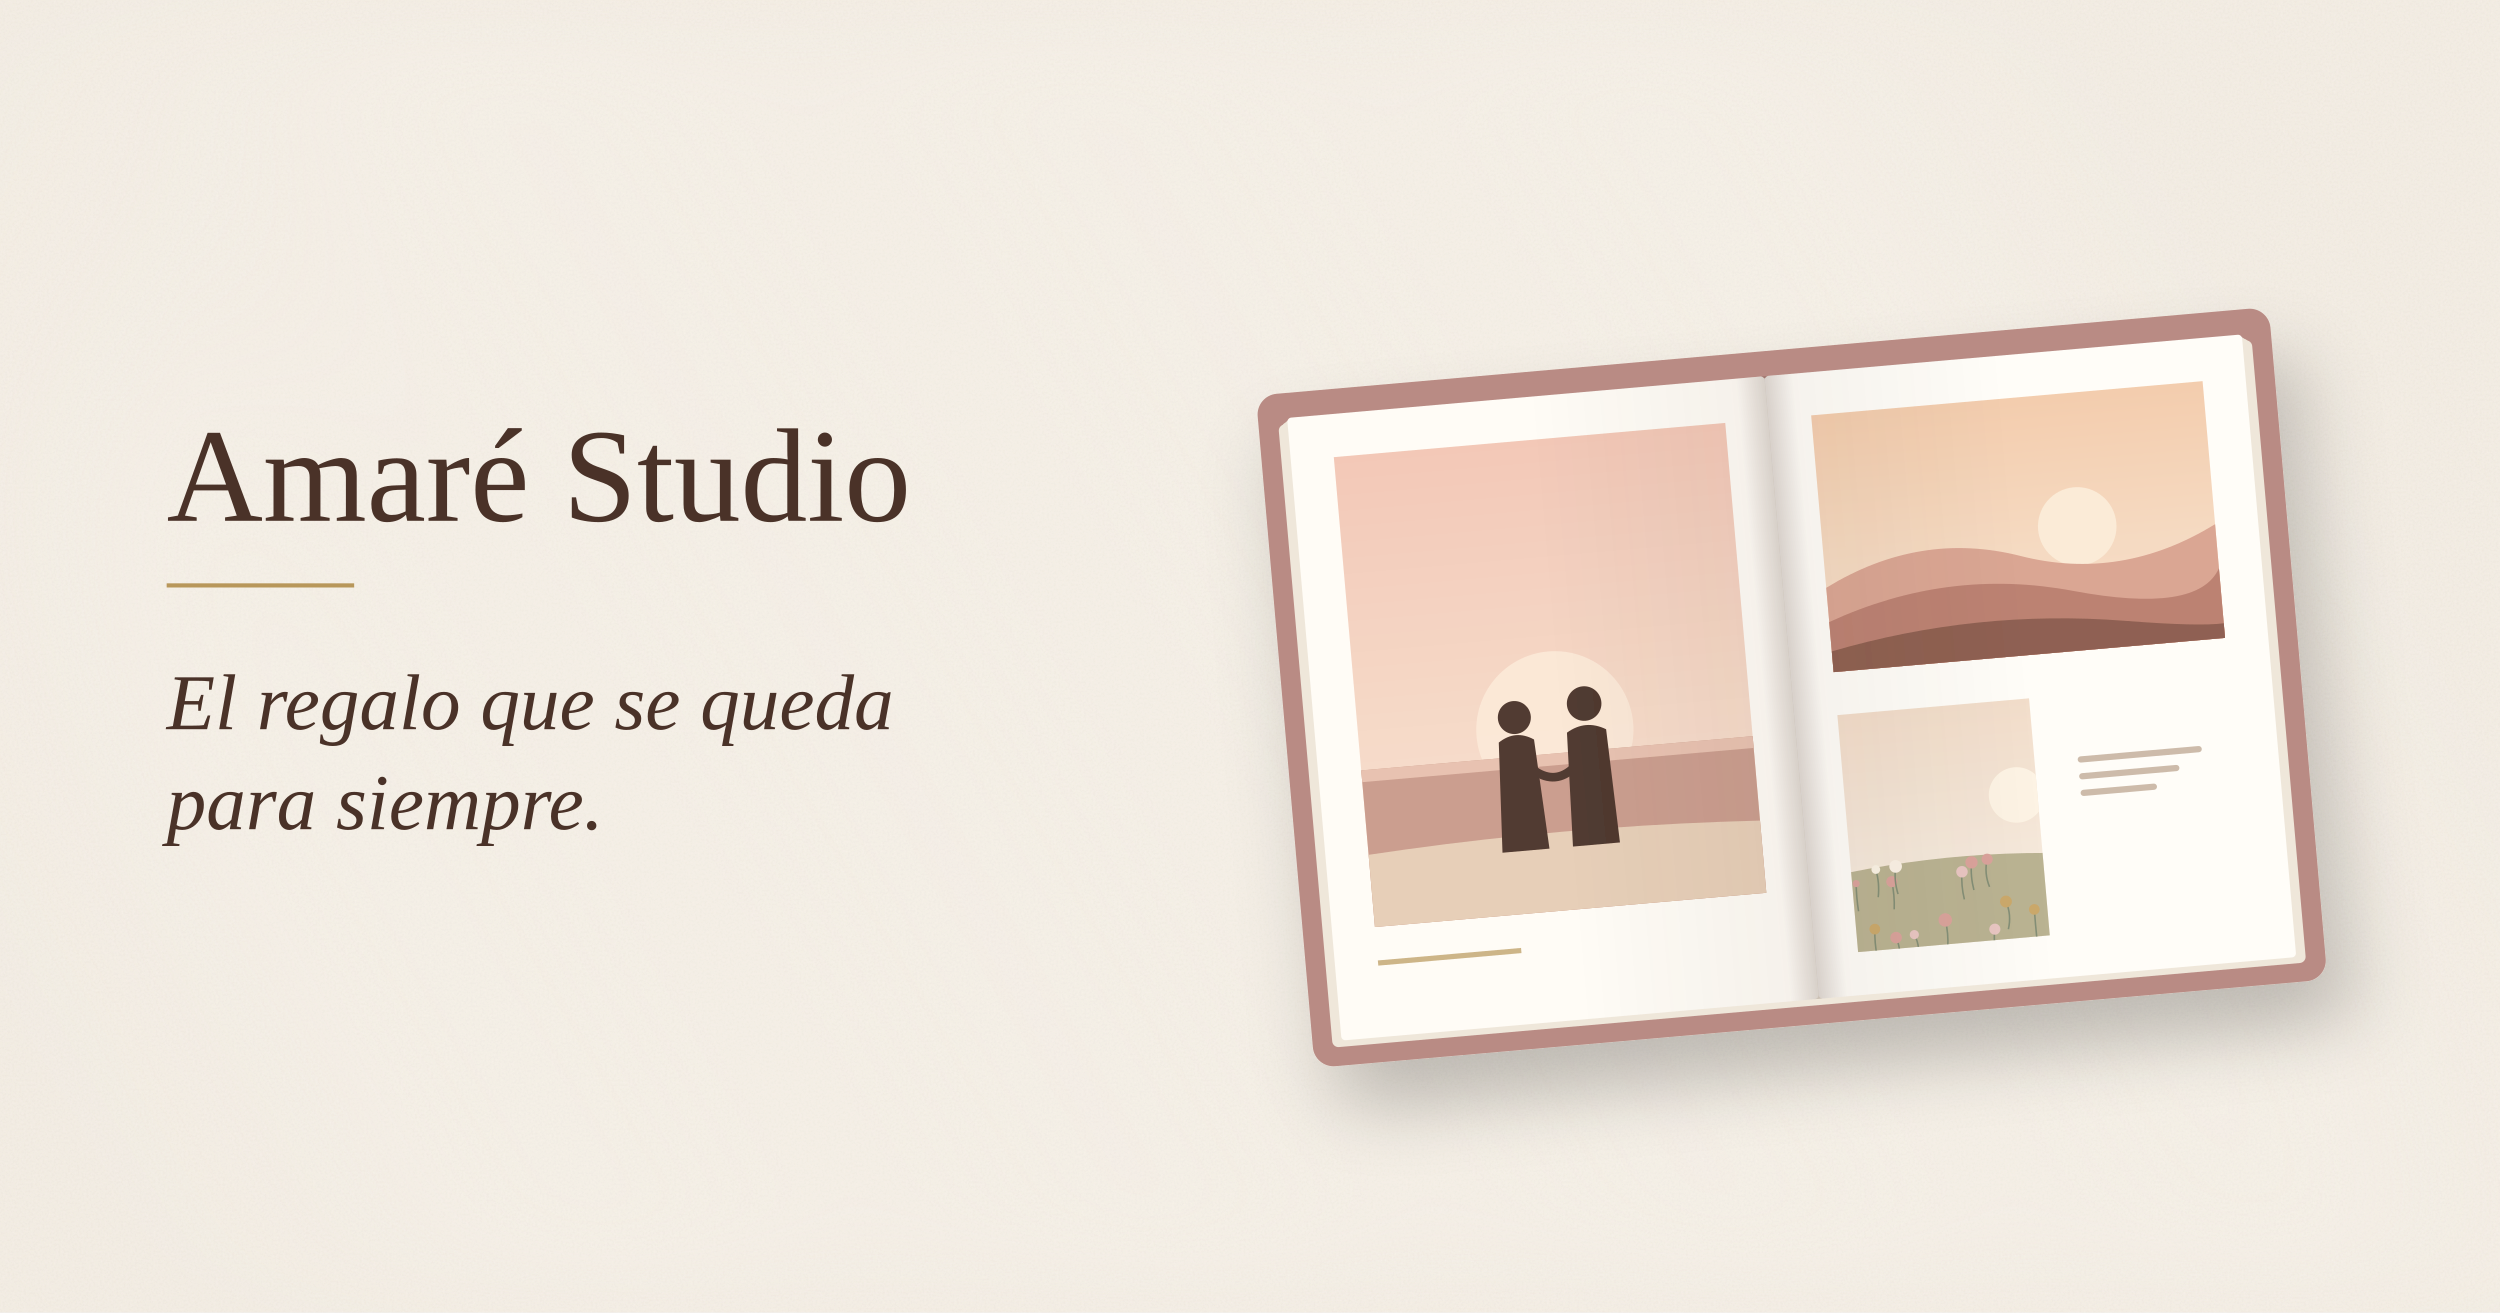
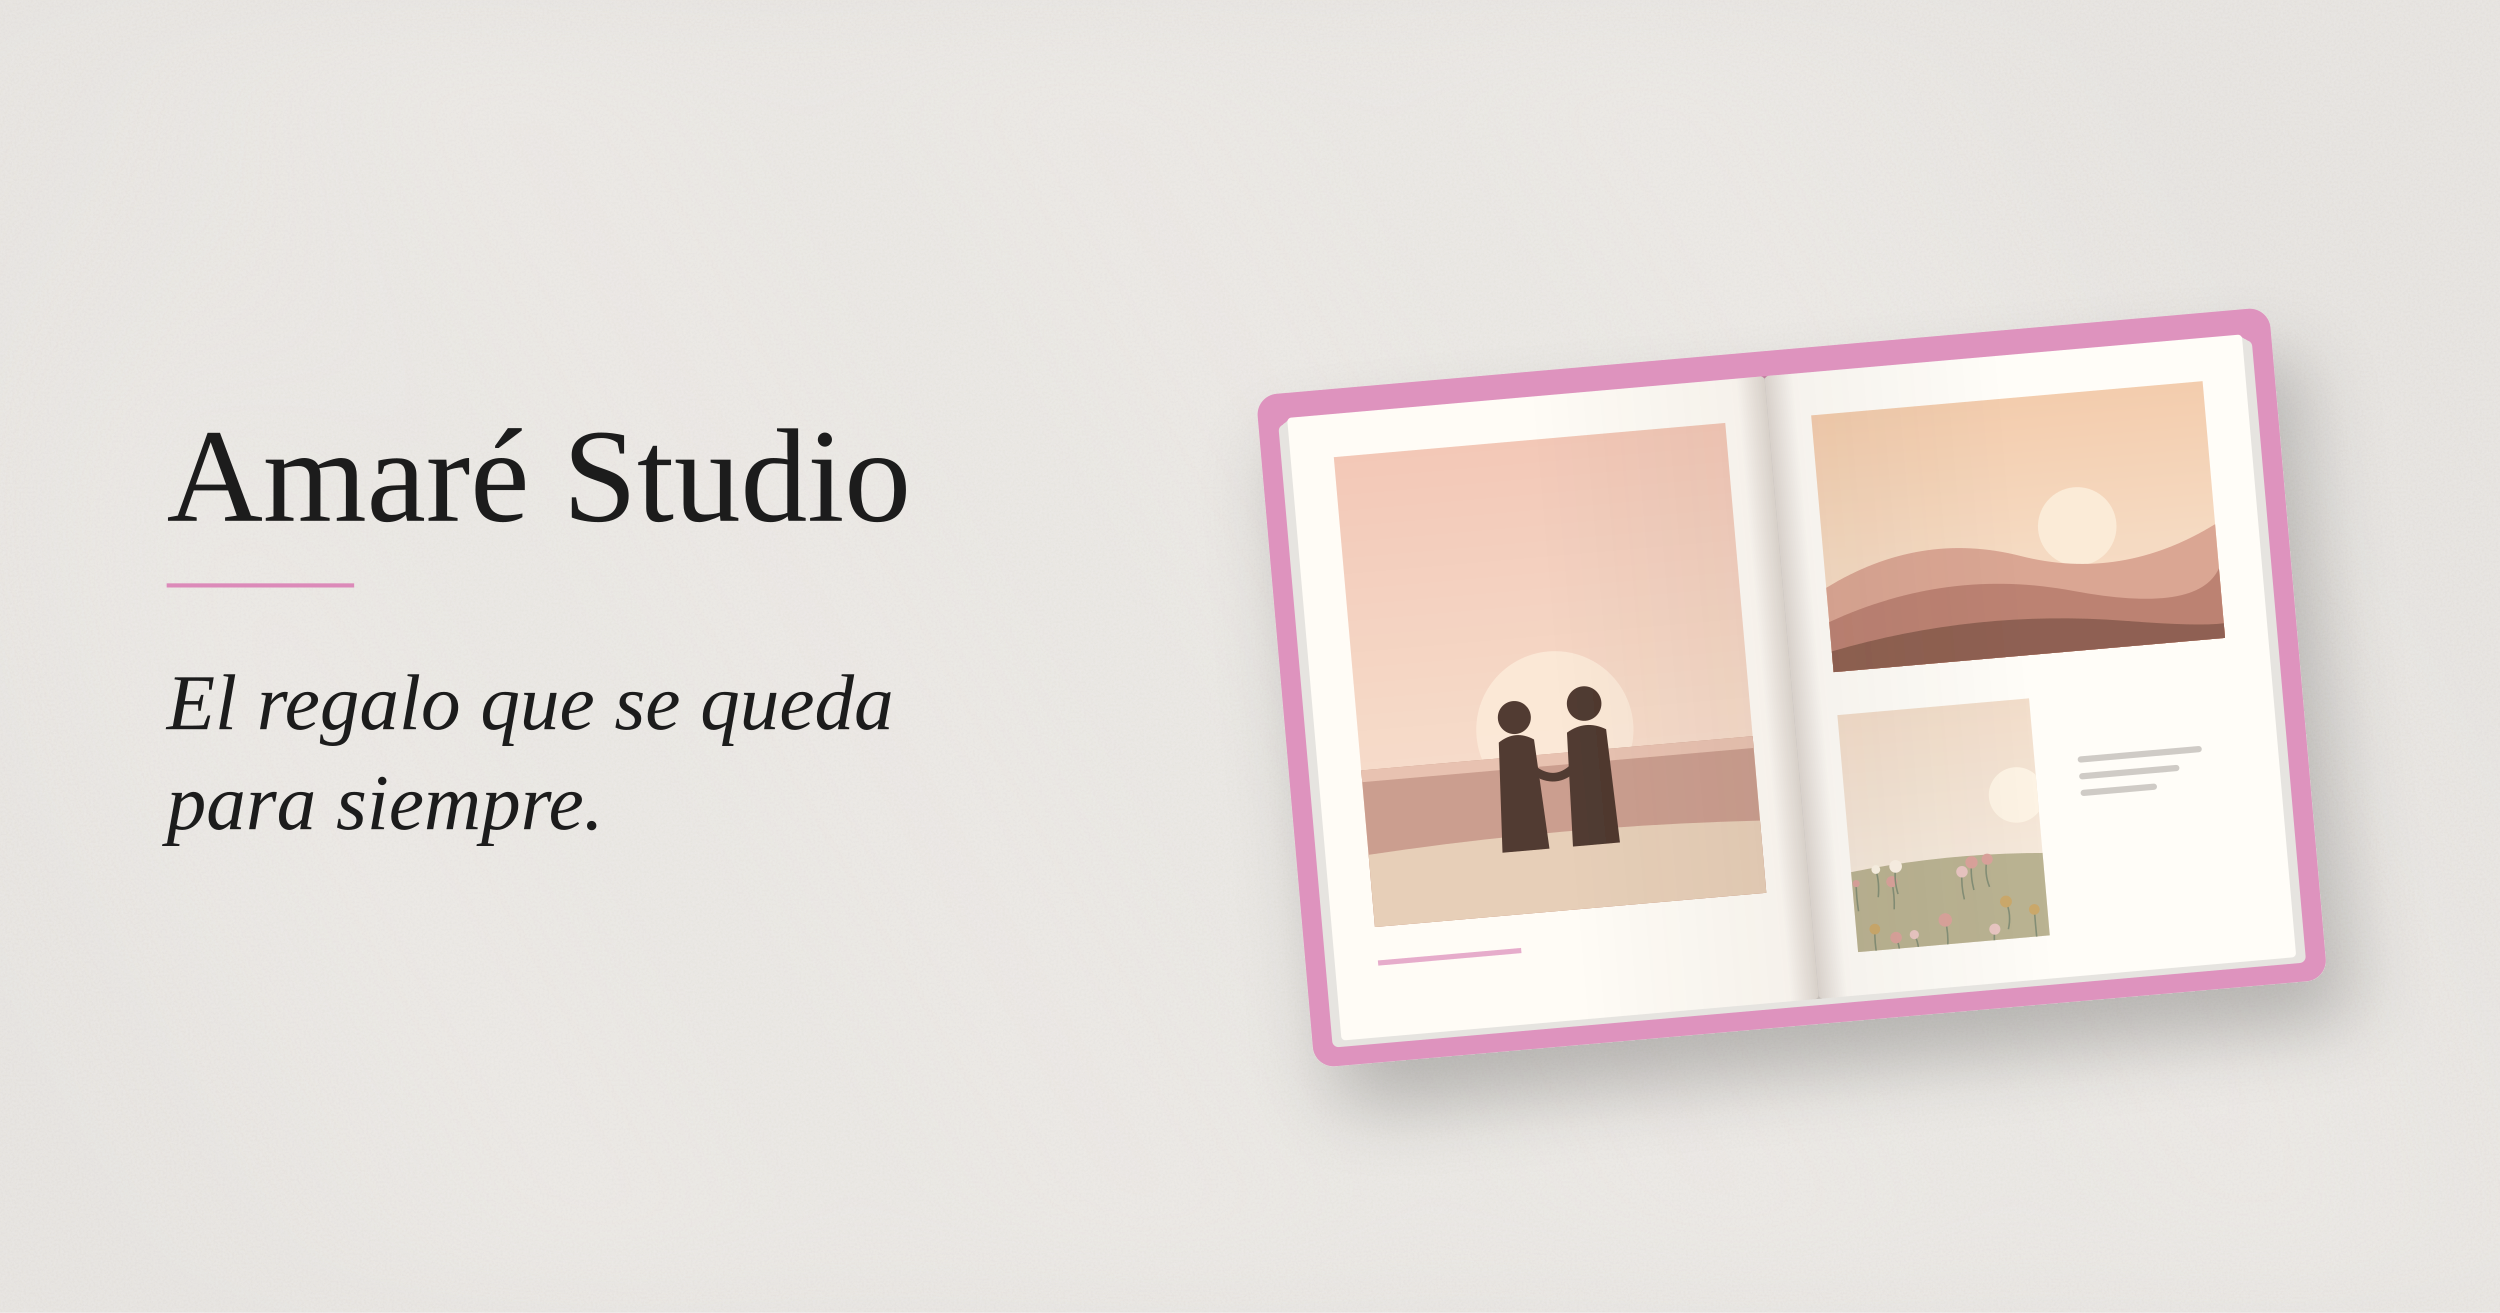
<svg xmlns="http://www.w3.org/2000/svg" viewBox="0 0 1200 630" width="1200" height="630" role="img">
  <defs>
    <filter id="oggrain" x="0" y="0" width="100%" height="100%">
      <feTurbulence type="fractalNoise" baseFrequency=".9" numOctaves="2" seed="7" result="n" />
      <feColorMatrix type="matrix" values="0 0 0 0 .29  0 0 0 0 .2  0 0 0 0 .16  0 0 0 .07 0" />
      <feComposite in2="SourceGraphic" operator="in" />
    </filter>
    <filter id="ogshadow" x="-20%" y="-20%" width="140%" height="150%">
      <feGaussianBlur in="SourceAlpha" stdDeviation="18" />
      <feOffset dx="10" dy="22" />
      <feComponentTransfer>
        <feFuncA type="linear" slope=".22" />
      </feComponentTransfer>
      <feMerge>
        <feMergeNode />
        <feMergeNode in="SourceGraphic" />
      </feMerge>
    </filter>
    <filter id="ogsoft" x="-50%" y="-50%" width="200%" height="200%">
      <feGaussianBlur stdDeviation="70" />
    </filter>
    <linearGradient id="ogspine" x1="0" y1="0" x2="1" y2="0">
      <stop offset="0" stop-color="#000" stop-opacity="0" />
      <stop offset=".44" stop-color="#4A3228" stop-opacity=".05" />
      <stop offset=".5" stop-color="#4A3228" stop-opacity=".22" />
      <stop offset=".56" stop-color="#4A3228" stop-opacity=".05" />
      <stop offset="1" stop-color="#000" stop-opacity="0" />
    </linearGradient>
  </defs>
-   <rect width="1200" height="630" fill="#F5EFE6" />
-   <rect width="1200" height="630" fill="#F5EFE6" filter="url(#oggrain)" />
+   <rect width="1200" height="630" fill="#E9E7E4" />
+   <rect width="1200" height="630" fill="#E9E7E4" filter="url(#oggrain)" />
  <g opacity=".26" filter="url(#ogsoft)" transform="rotate(-30 600.0 315.0)">
    <rect x="120" y="-252" width="132" height="1197" fill="#FFFDF8" />
    <rect x="360" y="-252" width="132" height="1197" fill="#FFFDF8" />
    <rect x="600" y="-252" width="132" height="1197" fill="#FFFDF8" />
    <rect x="840" y="-252" width="132" height="1197" fill="#FFFDF8" />
  </g>
  <g transform="translate(860 330) rotate(-5)" filter="url(#ogshadow)">
-     <rect x="-244" y="-162.0" width="488" height="324" rx="10" fill="#B98B84" />
-     <rect x="-234.5" y="-147.0" width="469" height="300" rx="3" fill="#EFE7DA" />
-     <rect x="-233.0" y="-148.0" width="466" height="300" rx="3" fill="#EFE7DA" />
-     <rect x="-231.5" y="-149.0" width="463" height="300" rx="3" fill="#EFE7DA" />
+     <rect x="-244" y="-162.0" width="488" height="324" rx="10" fill="#DE93BE" />
+     <rect x="-234.5" y="-147.0" width="469" height="300" rx="3" fill="#E6E4E0" />
+     <rect x="-233.0" y="-148.0" width="466" height="300" rx="3" fill="#E6E4E0" />
+     <rect x="-231.5" y="-149.0" width="463" height="300" rx="3" fill="#E6E4E0" />
    <rect x="-230" y="-150.0" width="230" height="300" rx="2" fill="#FFFCF6" />
    <rect x="0" y="-150.0" width="230" height="300" rx="2" fill="#FFFDF8" />
    <svg x="-209.3" y="-129.3" width="188.6" height="226.4" viewBox="0 0 160 120" preserveAspectRatio="xMidYMid slice">
      <g>
        <defs>
          <linearGradient id="ogas" x1="0" y1="0" x2="0" y2="1">
            <stop offset="0" stop-color="#F2C6B4" />
            <stop offset="1" stop-color="#F8E4D2" />
          </linearGradient>
        </defs>
        <rect width="160" height="120" fill="url(#ogas)" />
        <circle cx="80" cy="74" r="20" fill="#FCE9D6" opacity=".9" />
        <rect y="80" width="160" height="40" fill="#C99A8A" />
        <rect y="80" width="160" height="3" fill="#E7C0AE" />
        <path d="M0 104 Q80 96 160 104 V120 H0Z" fill="#E6CDB5" />
        <g fill="#4A3228">
          <circle cx="70" cy="70" r="4.2" />
          <path d="M64 104 L65.5 76 Q70 73 74.5 76 L76 104Z" />
          <circle cx="88" cy="68" r="4.4" />
          <path d="M82 104 L83 75 Q88 72 93 75 L94 104Z" />
          <path d="M74 84 Q79 88 84 84" stroke="#4A3228" stroke-width="2.2" fill="none" />
        </g>
      </g>
      <rect width="160" height="120" fill="#fff" opacity=".04" />
    </svg>
-     <rect x="-209.3" y="113.2" width="69.0" height="2.5" fill="#B8975A" opacity=".7" />
+     <rect x="-209.3" y="113.2" width="69.0" height="2.5" fill="#DC8AB9" opacity=".7" />
    <svg x="20.7" y="-129.3" width="188.6" height="123.708" viewBox="0 0 160 120" preserveAspectRatio="xMidYMid slice">
      <g>
        <defs>
          <linearGradient id="ogbs" x1="0" y1="0" x2="0" y2="1">
            <stop offset="0" stop-color="#F3C9A8" />
            <stop offset="1" stop-color="#F7E3CF" />
          </linearGradient>
        </defs>
        <rect width="160" height="120" fill="url(#ogbs)" />
        <circle cx="104" cy="62" r="16" fill="#FBEBD6" opacity=".95" />
        <path d="M0 78 Q40 58 80 72 T160 66 V120 H0Z" fill="#D9A28F" />
        <path d="M0 92 Q50 74 100 88 T160 84 V120 H0Z" fill="#B97D6C" />
        <path d="M0 104 Q60 92 120 102 T160 100 V120 H0Z" fill="#8A5A4B" />
      </g>
      <rect width="160" height="120" fill="#fff" opacity=".04" />
    </svg>
    <svg x="20.7" y="15.108" width="92.345" height="114.192" viewBox="0 0 160 120" preserveAspectRatio="xMidYMid slice">
      <g>
        <defs>
          <linearGradient id="ogcs" x1="0" y1="0" x2="0" y2="1">
            <stop offset="0" stop-color="#F1DCC8" />
            <stop offset="1" stop-color="#F8EEE2" />
          </linearGradient>
        </defs>
        <rect width="160" height="120" fill="url(#ogcs)" />
        <circle cx="118" cy="48" r="14" fill="#FDF3E3" />
        <path d="M0 84 Q80 70 160 82 V120 H0Z" fill="#B7B08E" />
        <path d="M100.4 93.0 Q98.2 86.0 100.4 79.0" stroke="#7F8A70" stroke-width=".8" fill="none" />
        <circle cx="100.4" cy="79.0" r="2.8" fill="#D99F97" />
        <path d="M10.1 108.1 Q8.6 101.1 10.1 94.1" stroke="#7F8A70" stroke-width=".8" fill="none" />
        <circle cx="10.1" cy="94.1" r="3.3" fill="#FBF1E4" />
        <path d="M40.9 123.2 Q40.1 116.2 40.9 109.2" stroke="#7F8A70" stroke-width=".8" fill="none" />
        <circle cx="40.9" cy="109.2" r="2.7" fill="#C9A565" />
        <path d="M51.5 100.1 Q52.4 93.1 51.5 86.1" stroke="#7F8A70" stroke-width=".8" fill="none" />
        <circle cx="51.5" cy="86.1" r="2.8" fill="#D99F97" />
        <path d="M33.5 99.5 Q33.0 92.5 33.5 85.5" stroke="#7F8A70" stroke-width=".8" fill="none" />
        <circle cx="33.5" cy="85.5" r="1.8" fill="#D99F97" />
        <path d="M121.9 120.3 Q121.8 113.3 121.9 106.3" stroke="#7F8A70" stroke-width=".8" fill="none" />
        <circle cx="121.9" cy="106.3" r="2.7" fill="#C9A565" />
        <path d="M108.0 115.1 Q110.3 108.1 108.0 101.1" stroke="#7F8A70" stroke-width=".8" fill="none" />
        <circle cx="108.0" cy="101.1" r="3.0" fill="#C9A565" />
        <path d="M154.5 108.5 Q153.2 101.5 154.5 94.5" stroke="#7F8A70" stroke-width=".8" fill="none" />
        <circle cx="154.5" cy="94.5" r="2.9" fill="#C9A565" />
        <path d="M51.2 128.4 Q53.6 121.4 51.2 114.4" stroke="#7F8A70" stroke-width=".8" fill="none" />
        <circle cx="51.2" cy="114.4" r="2.9" fill="#D99F97" />
        <path d="M150.6 96.9 Q149.4 89.9 150.6 82.9" stroke="#7F8A70" stroke-width=".8" fill="none" />
        <circle cx="150.6" cy="82.9" r="2.2" fill="#E8C4C0" />
        <path d="M7.8 96.3 Q6.6 89.3 7.8 82.3" stroke="#7F8A70" stroke-width=".8" fill="none" />
        <circle cx="7.8" cy="82.3" r="2.9" fill="#FBF1E4" />
        <path d="M54.1 92.6 Q52.6 85.6 54.1 78.6" stroke="#7F8A70" stroke-width=".8" fill="none" />
        <circle cx="54.1" cy="78.6" r="3.2" fill="#FBF1E4" />
        <path d="M76.7 121.7 Q77.8 114.7 76.7 107.7" stroke="#7F8A70" stroke-width=".8" fill="none" />
        <circle cx="76.7" cy="107.7" r="3.4" fill="#D99F97" />
        <path d="M141.1 107.3 Q141.5 100.3 141.1 93.3" stroke="#7F8A70" stroke-width=".8" fill="none" />
        <circle cx="141.1" cy="93.3" r="2.4" fill="#D99F97" />
        <path d="M19.4 101.2 Q19.6 94.2 19.4 87.2" stroke="#7F8A70" stroke-width=".8" fill="none" />
        <circle cx="19.4" cy="87.2" r="2.9" fill="#C9A565" />
        <path d="M153.6 102.8 Q153.2 95.8 153.6 88.8" stroke="#7F8A70" stroke-width=".8" fill="none" />
        <circle cx="153.6" cy="88.8" r="2.5" fill="#D99F97" />
        <path d="M60.5 127.7 Q63.5 120.7 60.5 113.7" stroke="#7F8A70" stroke-width=".8" fill="none" />
        <circle cx="60.5" cy="113.7" r="2.3" fill="#E8C4C0" />
        <path d="M155.8 92.4 Q155.6 85.4 155.8 78.4" stroke="#7F8A70" stroke-width=".8" fill="none" />
        <circle cx="155.8" cy="78.4" r="2.7" fill="#C9A565" />
        <path d="M101.2 128.5 Q99.7 121.5 101.2 114.5" stroke="#7F8A70" stroke-width=".8" fill="none" />
        <circle cx="101.2" cy="114.5" r="2.8" fill="#E8C4C0" />
        <path d="M145.3 105.4 Q142.5 98.4 145.3 91.4" stroke="#7F8A70" stroke-width=".8" fill="none" />
        <circle cx="145.3" cy="91.4" r="2.2" fill="#C9A565" />
        <path d="M92.4 93.9 Q91.2 86.9 92.4 79.9" stroke="#7F8A70" stroke-width=".8" fill="none" />
        <circle cx="92.4" cy="79.9" r="3.1" fill="#D99F97" />
        <path d="M4.4 105.1 Q4.9 98.1 4.4 91.1" stroke="#7F8A70" stroke-width=".8" fill="none" />
        <circle cx="4.4" cy="91.1" r="2.0" fill="#F3DCCB" />
        <path d="M24.9 93.4 Q25.8 86.4 24.9 79.4" stroke="#7F8A70" stroke-width=".8" fill="none" />
        <circle cx="24.9" cy="79.4" r="2.9" fill="#C9A565" />
        <path d="M44.0 93.3 Q45.4 86.3 44.0 79.3" stroke="#7F8A70" stroke-width=".8" fill="none" />
        <circle cx="44.0" cy="79.3" r="2.2" fill="#FBF1E4" />
        <path d="M87.2 98.2 Q86.1 91.2 87.2 84.2" stroke="#7F8A70" stroke-width=".8" fill="none" />
        <circle cx="87.2" cy="84.2" r="2.9" fill="#E8C4C0" />
        <path d="M137.8 119.6 Q138.9 112.6 137.8 105.6" stroke="#7F8A70" stroke-width=".8" fill="none" />
        <circle cx="137.8" cy="105.6" r="1.9" fill="#C9A565" />
      </g>
      <rect width="160" height="120" fill="#fff" opacity=".04" />
    </svg>
-     <rect x="133.745" y="45.0" width="59.8" height="3" rx="1.5" fill="#CDBBAA" />
-     <rect x="133.745" y="53.1" width="48.3" height="3" rx="1.5" fill="#CDBBAA" />
-     <rect x="133.745" y="61.1" width="36.8" height="3" rx="1.5" fill="#CDBBAA" />
+     <rect x="133.745" y="45.0" width="59.8" height="3" rx="1.5" fill="#CFCBC6" />
+     <rect x="133.745" y="53.1" width="48.3" height="3" rx="1.5" fill="#CFCBC6" />
+     <rect x="133.745" y="61.1" width="36.8" height="3" rx="1.5" fill="#CFCBC6" />
    <rect x="-115.0" y="-150.0" width="230" height="300" fill="url(#ogspine)" />
  </g>
-   <text x="80" y="250" font-family="'Cormorant Garamond', 'Fraunces', Georgia, 'Times New Roman', serif" font-size="64" fill="#4A3228">Amaré Studio</text>
-   <rect x="80" y="280" width="90" height="2" fill="#B8975A" />
-   <text x="80" y="350" font-family="'Cormorant Garamond', 'Fraunces', Georgia, 'Times New Roman', serif" font-style="italic" font-size="38" fill="#4A3228">El regalo que se queda</text>
-   <text x="80" y="398" font-family="'Cormorant Garamond', 'Fraunces', Georgia, 'Times New Roman', serif" font-style="italic" font-size="38" fill="#4A3228">para siempre.</text>
+   <text x="80" y="250" font-family="'Cormorant Garamond', 'Fraunces', Georgia, 'Times New Roman', serif" font-size="64" fill="#1C1C1C">Amaré Studio</text>
+   <rect x="80" y="280" width="90" height="2" fill="#DC8AB9" />
+   <text x="80" y="350" font-family="'Cormorant Garamond', 'Fraunces', Georgia, 'Times New Roman', serif" font-style="italic" font-size="38" fill="#1C1C1C">El regalo que se queda</text>
+   <text x="80" y="398" font-family="'Cormorant Garamond', 'Fraunces', Georgia, 'Times New Roman', serif" font-style="italic" font-size="38" fill="#1C1C1C">para siempre.</text>
</svg>
